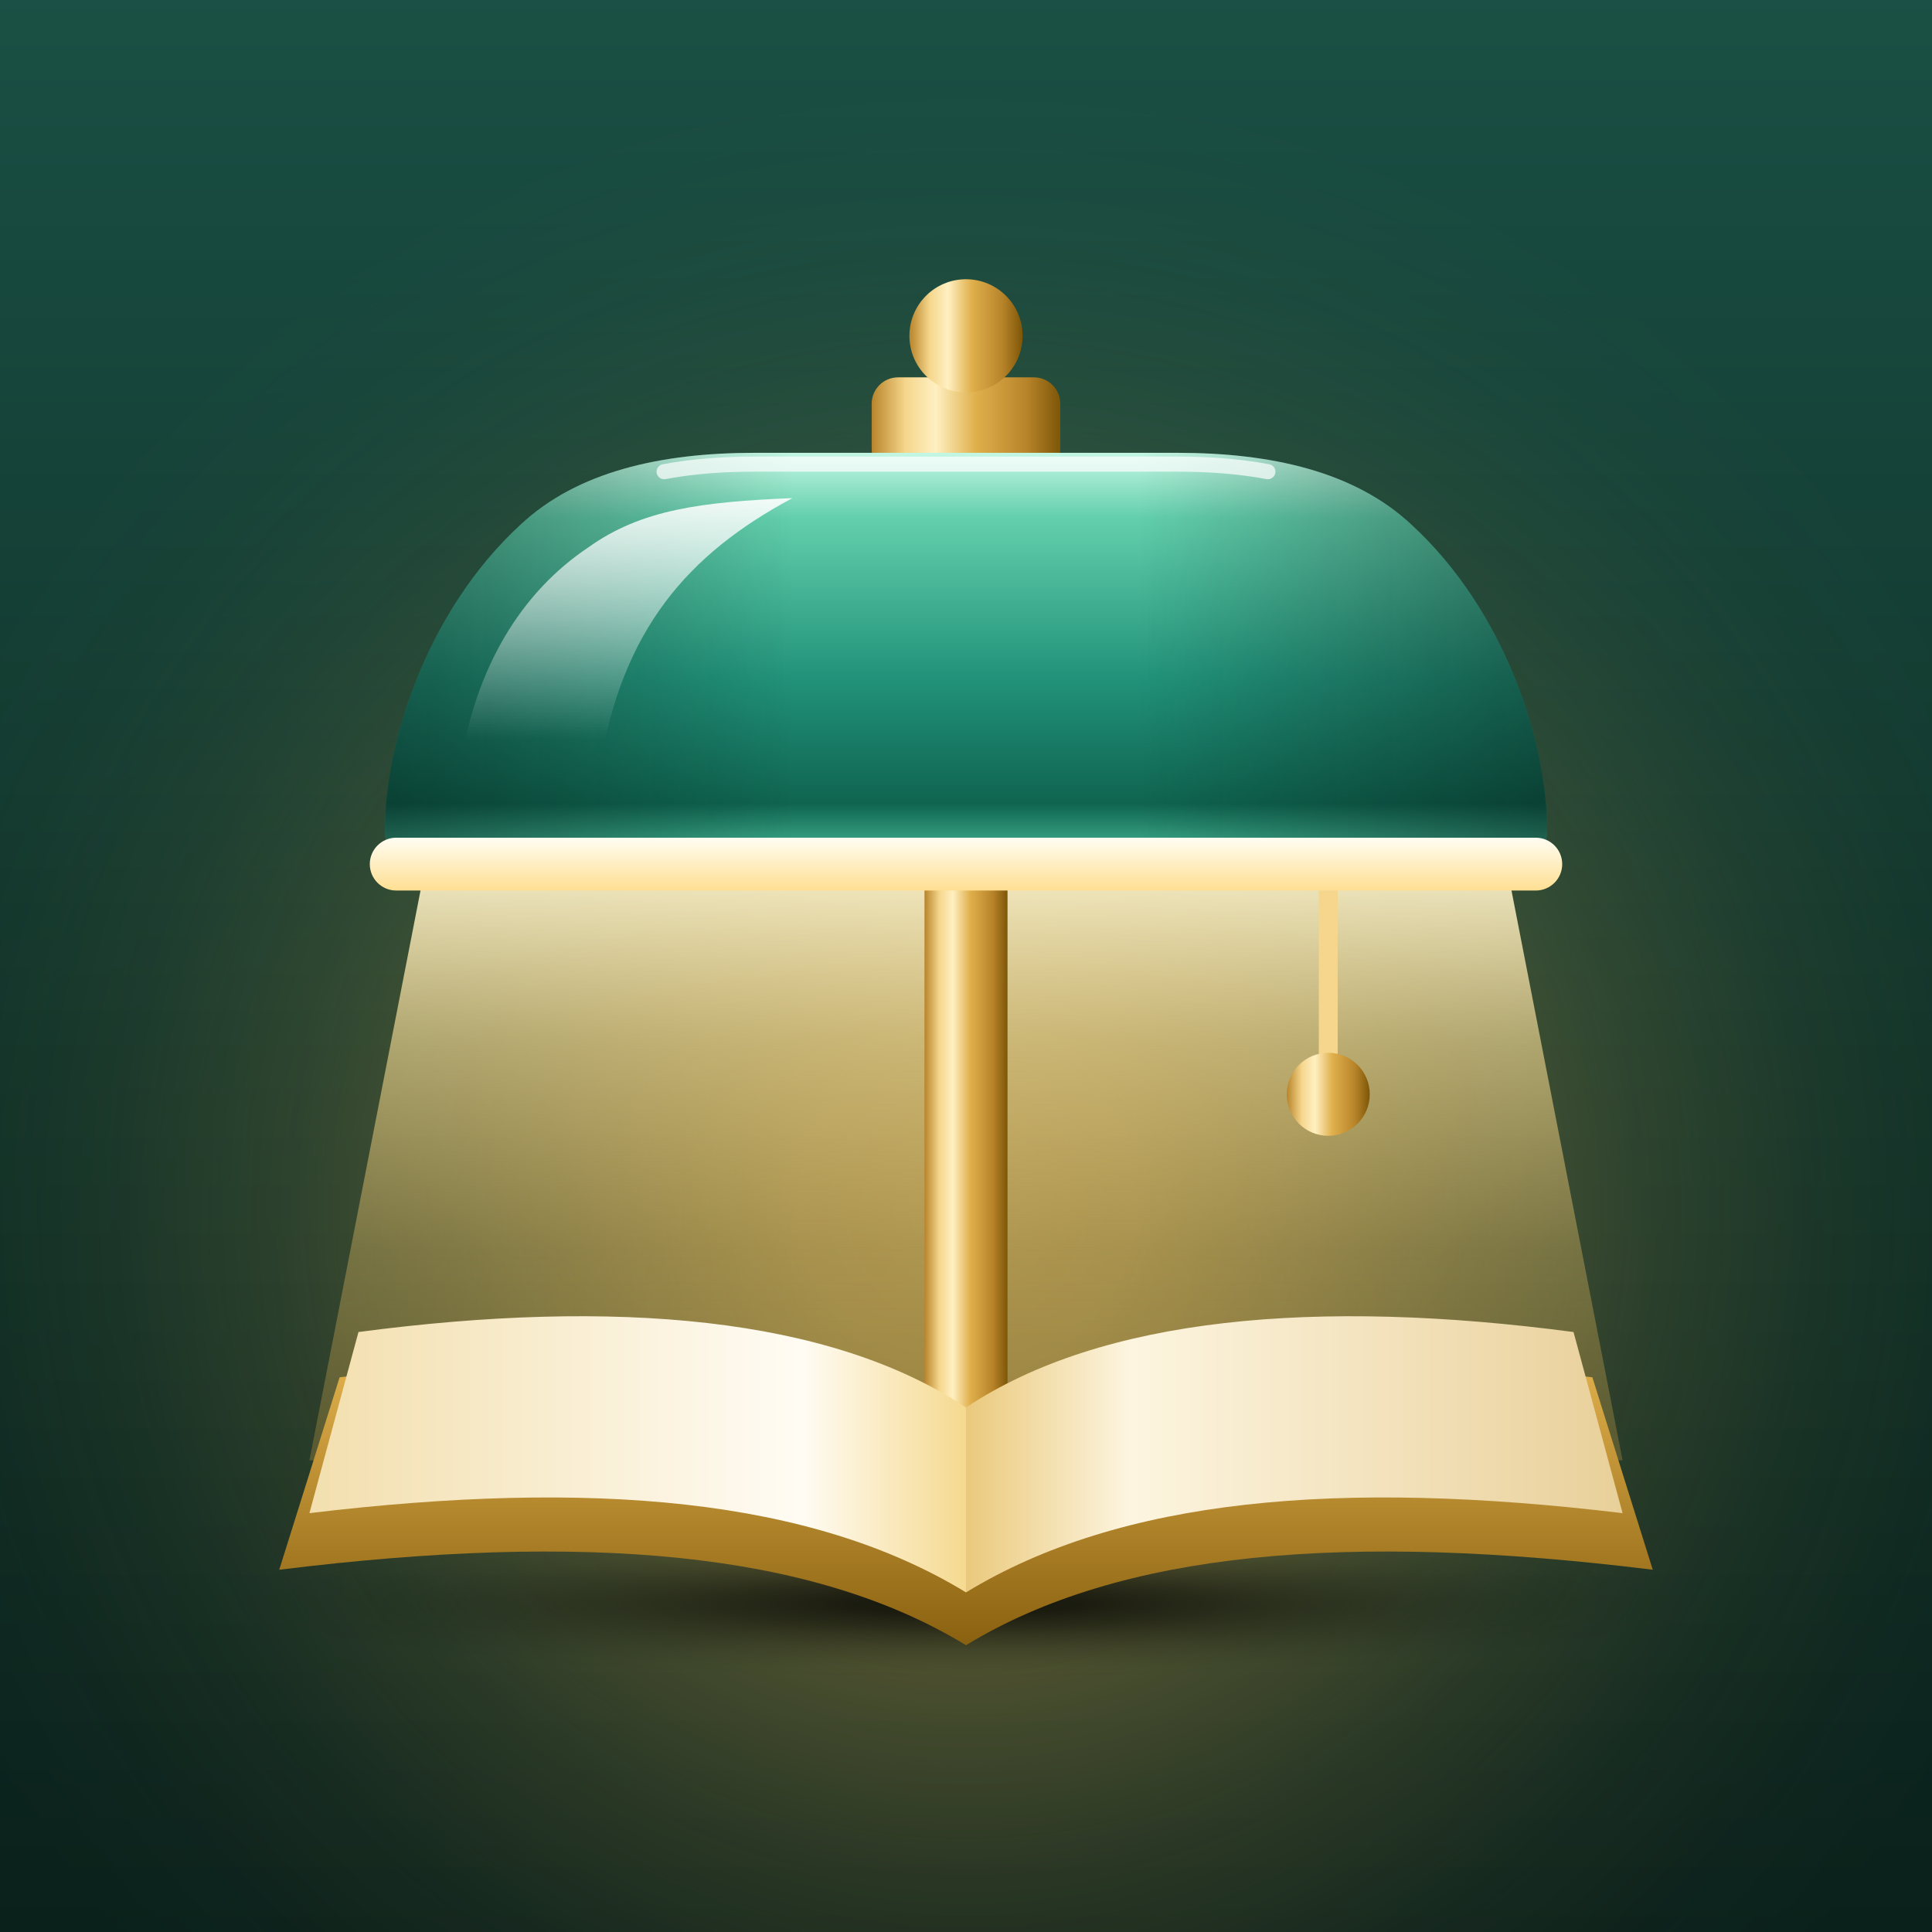
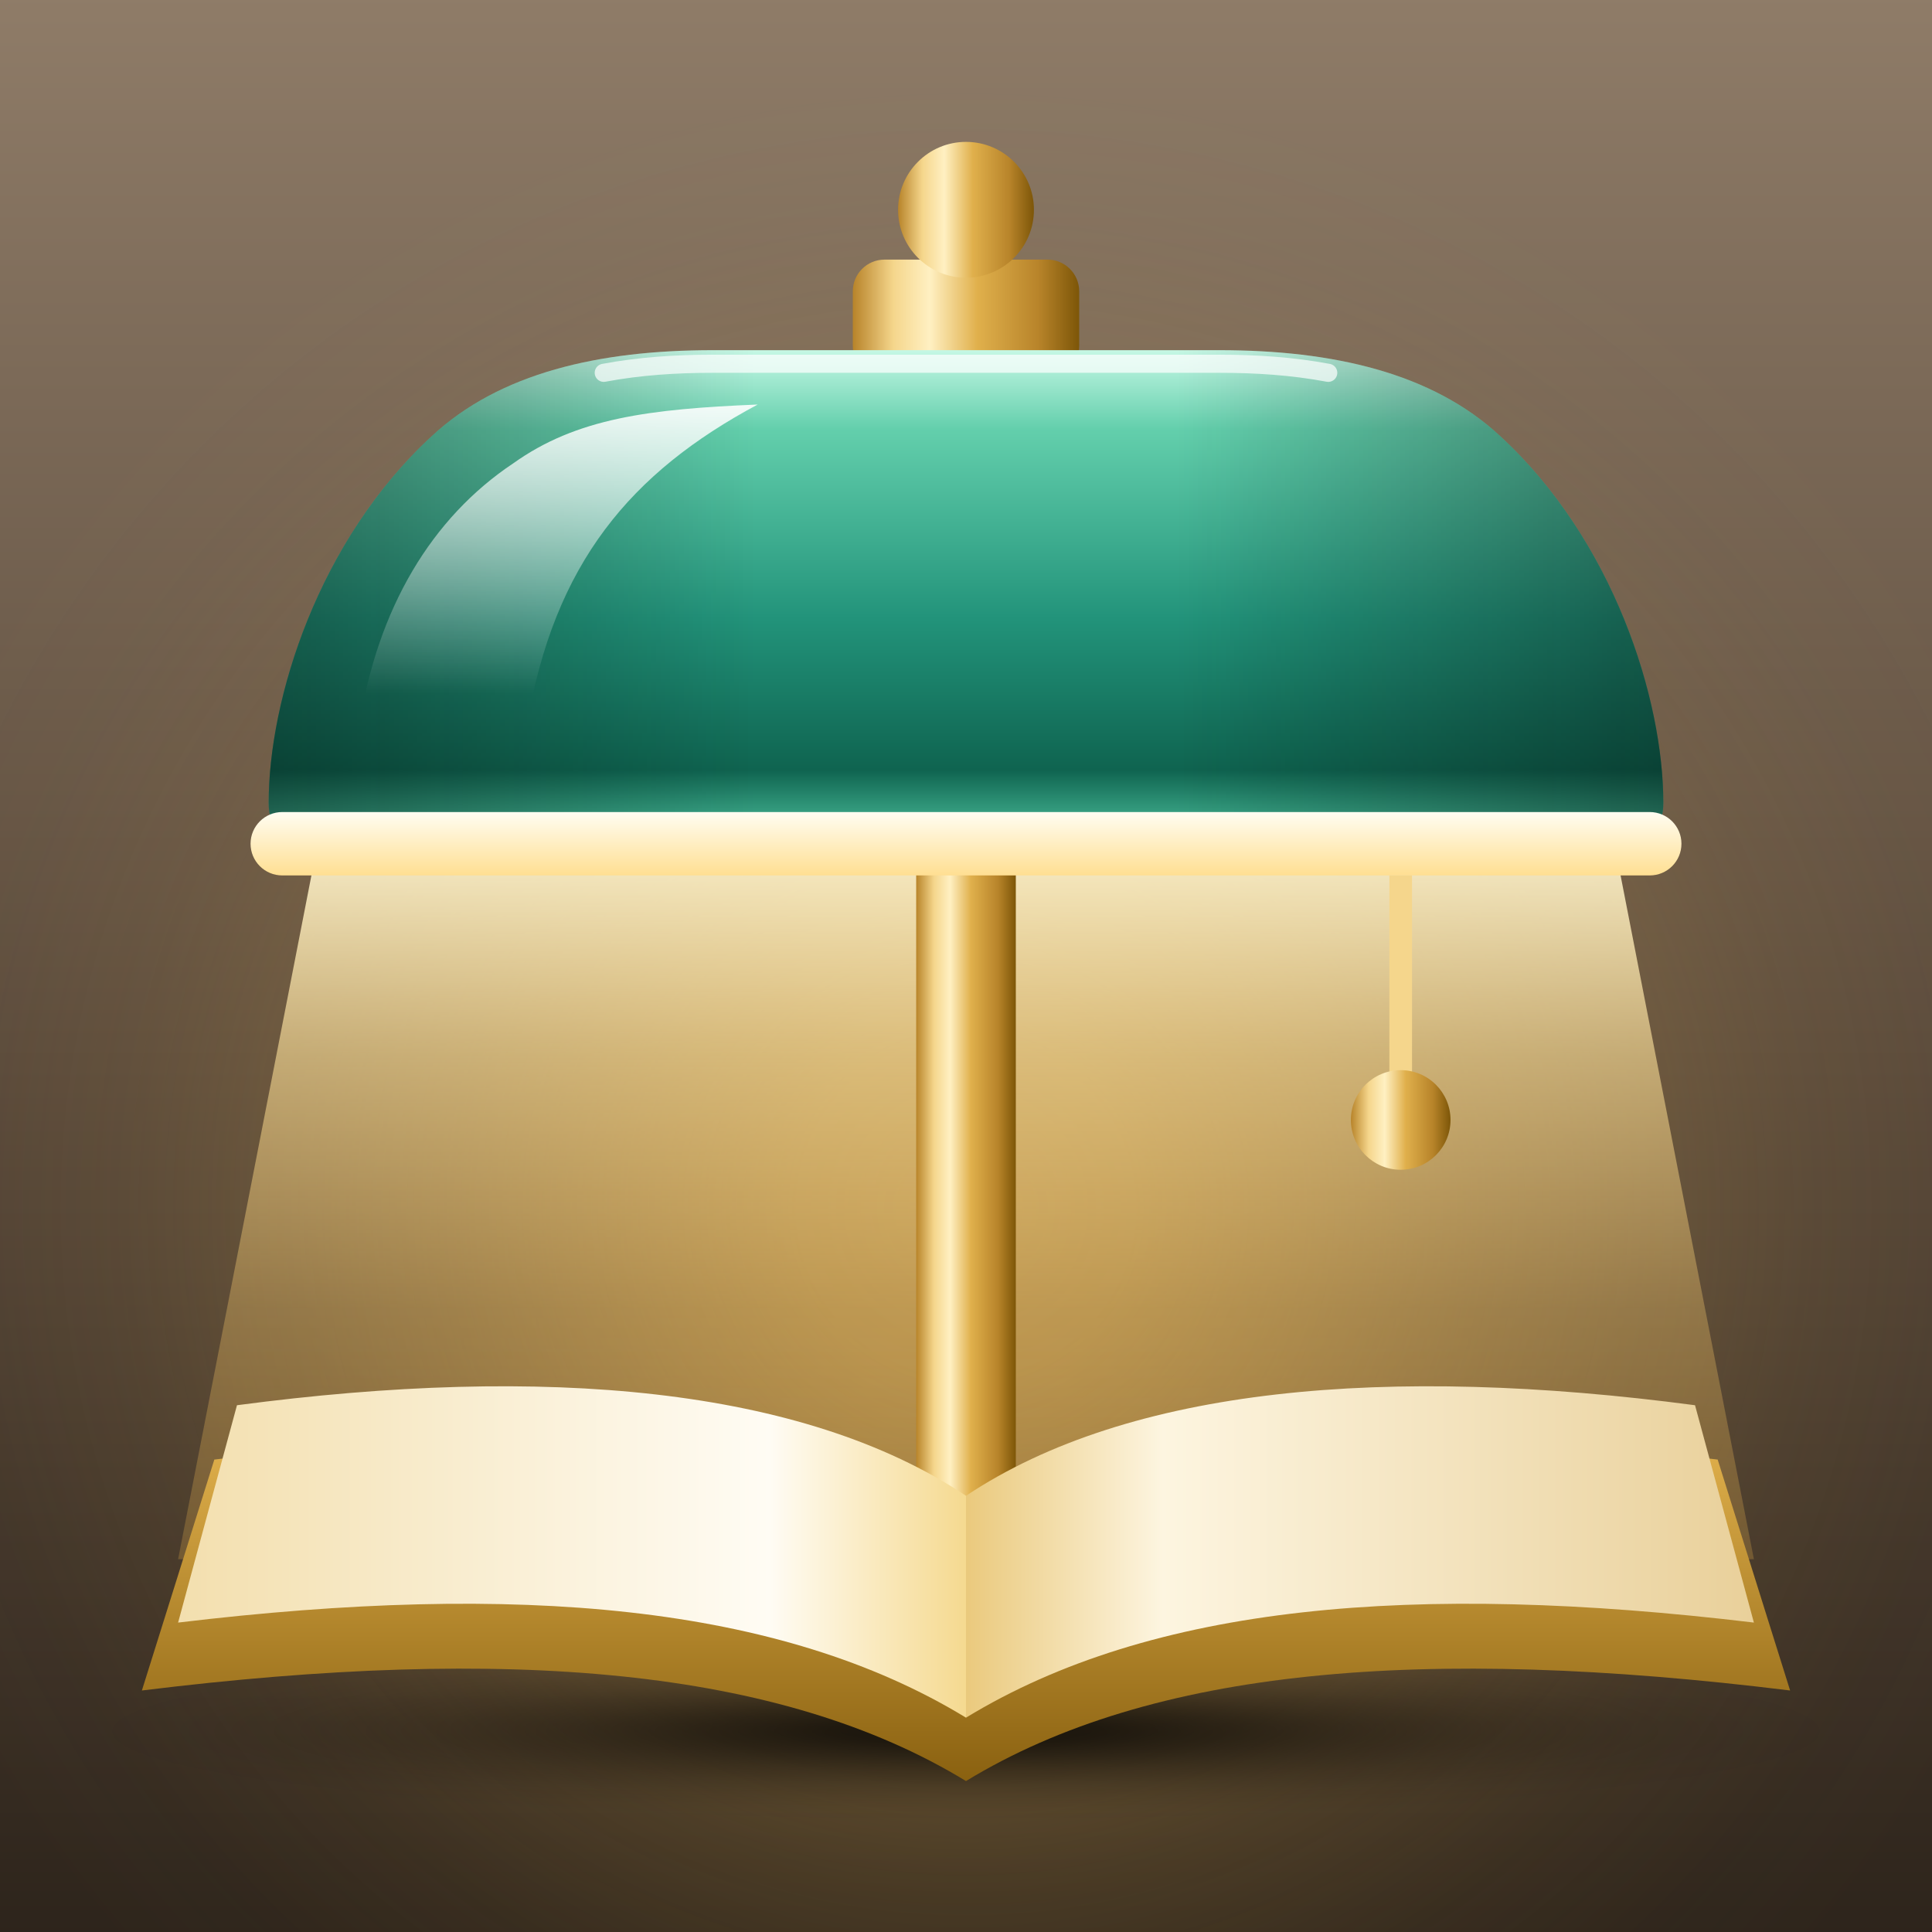
<svg xmlns="http://www.w3.org/2000/svg" viewBox="0 0 1024 1024" width="1024" height="1024">
  <defs>
    <linearGradient id="g" x1="0" y1="0" x2="0" y2="1">
-       <stop offset="0" stop-color="#1a5045" />
-       <stop offset="0.55" stop-color="#103229" />
-       <stop offset="1" stop-color="#0a201b" />
+       <stop offset="0" stop-color="#8f7c68" />
+       <stop offset="0.55" stop-color="#5a4a3b" />
+       <stop offset="1" stop-color="#2d241b" />
    </linearGradient>
    <radialGradient id="gs" gradientUnits="userSpaceOnUse" cx="512" cy="640" r="600">
      <stop offset="0" stop-color="#f0bd58" stop-opacity="0.55" />
      <stop offset="0.15" stop-color="#f0bd58" stop-opacity="0.495" />
      <stop offset="0.3" stop-color="#f0bd58" stop-opacity="0.374" />
      <stop offset="0.45" stop-color="#f0bd58" stop-opacity="0.242" />
      <stop offset="0.6" stop-color="#f0bd58" stop-opacity="0.132" />
      <stop offset="0.75" stop-color="#f0bd58" stop-opacity="0.055" />
      <stop offset="0.88" stop-color="#f0bd58" stop-opacity="0.015" />
      <stop offset="1" stop-color="#f0bd58" stop-opacity="0.0" />
    </radialGradient>
    <linearGradient id="sc" x1="0" y1="0" x2="0" y2="1">
      <stop offset="0" stop-color="#c4f7e4" />
      <stop offset="0.16" stop-color="#63cfac" />
      <stop offset="0.55" stop-color="#22937a" />
      <stop offset="0.86" stop-color="#0f6450" />
      <stop offset="1" stop-color="#4cc09c" />
    </linearGradient>
    <linearGradient id="sl" x1="0" y1="0" x2="0" y2="1">
      <stop offset="0" stop-color="#ffffff" stop-opacity="0.9" />
      <stop offset="0.9" stop-color="#ffffff" stop-opacity="0" />
    </linearGradient>
    <linearGradient id="rs" x1="0" y1="0" x2="1" y2="0">
      <stop offset="0" stop-color="#03110e" stop-opacity="0.42" />
      <stop offset="0.35" stop-color="#03110e" stop-opacity="0" />
      <stop offset="0.65" stop-color="#03110e" stop-opacity="0" />
      <stop offset="1" stop-color="#03110e" stop-opacity="0.42" />
    </linearGradient>
    <linearGradient id="li" x1="0" y1="0" x2="0" y2="1">
      <stop offset="0" stop-color="#fff6d2" stop-opacity="0.95" />
      <stop offset="0.3" stop-color="#ffe29a" stop-opacity="0.6" />
      <stop offset="0.65" stop-color="#ffcf6e" stop-opacity="0.32" />
      <stop offset="1" stop-color="#ffc04d" stop-opacity="0.22" />
    </linearGradient>
    <linearGradient id="ra" x1="0" y1="0" x2="0" y2="1">
      <stop offset="0" stop-color="#fffdf2" />
      <stop offset="1" stop-color="#ffdf92" />
    </linearGradient>
    <linearGradient id="mw" x1="0" y1="0" x2="1" y2="0">
      <stop offset="0" stop-color="#b8842a" />
      <stop offset="0.18" stop-color="#f5d68c" />
      <stop offset="0.34" stop-color="#fff0c2" />
      <stop offset="0.55" stop-color="#e0b04c" />
      <stop offset="0.82" stop-color="#b8842a" />
      <stop offset="1" stop-color="#7d5608" />
    </linearGradient>
    <linearGradient id="p1" x1="0" y1="0" x2="1" y2="0">
      <stop offset="0" stop-color="#f3dfae" />
      <stop offset="0.75" stop-color="#fffcf4" />
      <stop offset="1" stop-color="#f5d98f" />
    </linearGradient>
    <linearGradient id="p2" x1="0" y1="0" x2="1" y2="0">
      <stop offset="0" stop-color="#e9d09a" />
      <stop offset="0.75" stop-color="#fdf5e0" />
      <stop offset="1" stop-color="#eac97c" />
    </linearGradient>
    <linearGradient id="de" x1="0" y1="0" x2="0" y2="1">
      <stop offset="0" stop-color="#e0b04c" />
      <stop offset="1" stop-color="#8a6110" />
    </linearGradient>
    <radialGradient id="sch" cx="0.5" cy="0.5" r="0.5">
      <stop offset="0" stop-color="#000000" stop-opacity="0.75" />
      <stop offset="0.15" stop-color="#000000" stop-opacity="0.675" />
      <stop offset="0.3" stop-color="#000000" stop-opacity="0.51" />
      <stop offset="0.45" stop-color="#000000" stop-opacity="0.33" />
      <stop offset="0.6" stop-color="#000000" stop-opacity="0.18" />
      <stop offset="0.75" stop-color="#000000" stop-opacity="0.075" />
      <stop offset="0.88" stop-color="#000000" stop-opacity="0.021" />
      <stop offset="1" stop-color="#000000" stop-opacity="0.0" />
    </radialGradient>
  </defs>
  <rect width="1024" height="1024" fill="url(#g)" />
  <rect width="1024" height="1024" fill="url(#gs)" />
-   <g transform="matrix(1 0 0 1 0 -6)">
+   <g transform="matrix(1.2 0 0 1.2 -102.4 -109.6)">
    <ellipse cx="512" cy="856" rx="400" ry="40" fill="url(#sch)" />
    <path d="M226 462H798L860 780H164Z" fill="url(#li)" />
    <rect x="490" y="452" width="44" height="320" rx="4" fill="url(#mw)" />
    <path d="M512 776C440 728 326 718 180 736L148 838C310 818 430 828 512 878Z" fill="url(#de)" />
    <path d="M512 776C440 728 326 718 180 736L148 838C310 818 430 828 512 878Z" fill="url(#de)" transform="matrix(-1 0 0 1 1024 0)" />
    <path d="M512 752C440 704 326 694 190 712L164 808C314 790 430 800 512 850Z" fill="url(#p1)" />
    <path d="M512 752C440 704 326 694 190 712L164 808C314 790 430 800 512 850Z" fill="url(#p2)" transform="matrix(-1 0 0 1 1024 0)" />
    <rect x="462" y="206" width="100" height="52" rx="14" fill="url(#mw)" />
    <circle cx="512" cy="184" r="30" fill="url(#mw)" />
    <path d="M204 446C204 400 226 330 276 284C306 256 350 246 400 246H624C674 246 718 256 748 284C798 330 820 400 820 446Q820 462 804 462H220Q204 462 204 446Z" fill="url(#sc)" />
    <path d="M204 446C204 400 226 330 276 284C306 256 350 246 400 246H624C674 246 718 256 748 284C798 330 820 400 820 446Q820 462 804 462H220Q204 462 204 446Z" fill="url(#rs)" />
    <path d="M244 412C252 360 276 320 312 296C340 276 372 272 420 270C364 300 330 340 318 412Z" fill="url(#sl)" />
    <path d="M352 256C368 253 384 252 400 252H624C640 252 656 253 672 256" stroke="#ffffff" stroke-opacity=".7" stroke-width="8" stroke-linecap="round" fill="none" />
    <rect x="196" y="450" width="632" height="28" rx="14" fill="url(#ra)" />
    <path d="M704 478V570" stroke="#f5d68c" stroke-width="10" />
    <circle cx="704" cy="586" r="22" fill="url(#mw)" />
  </g>
</svg>
